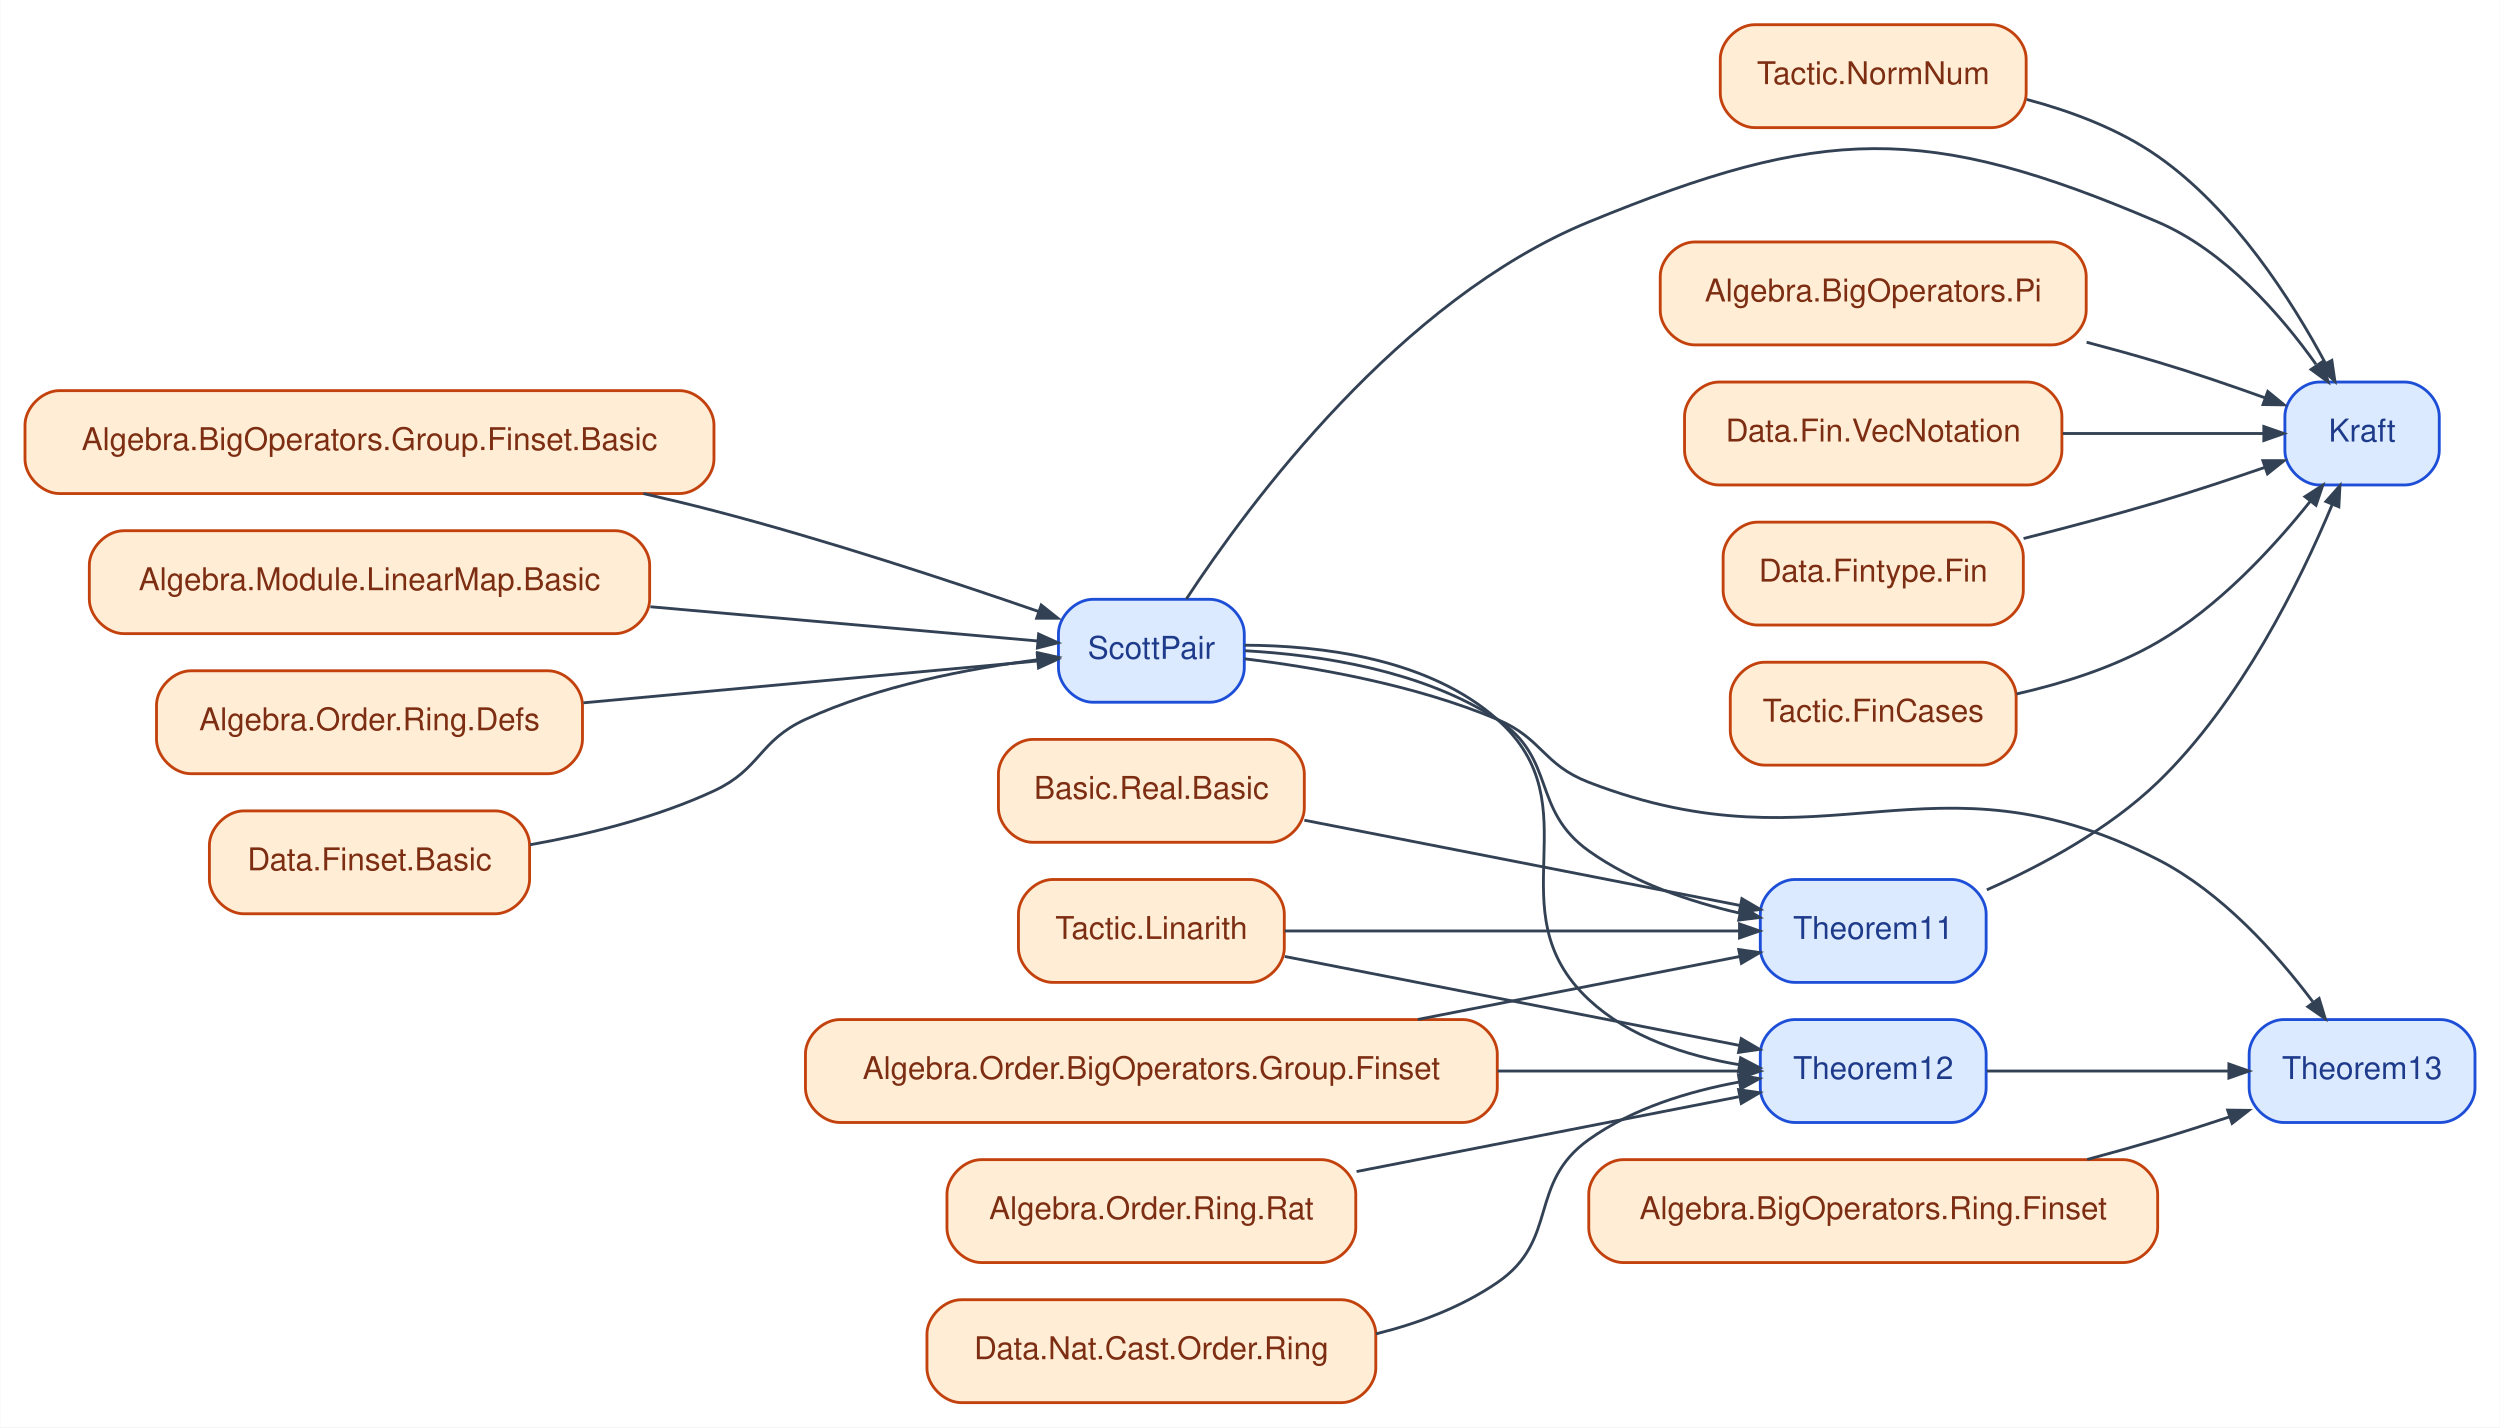
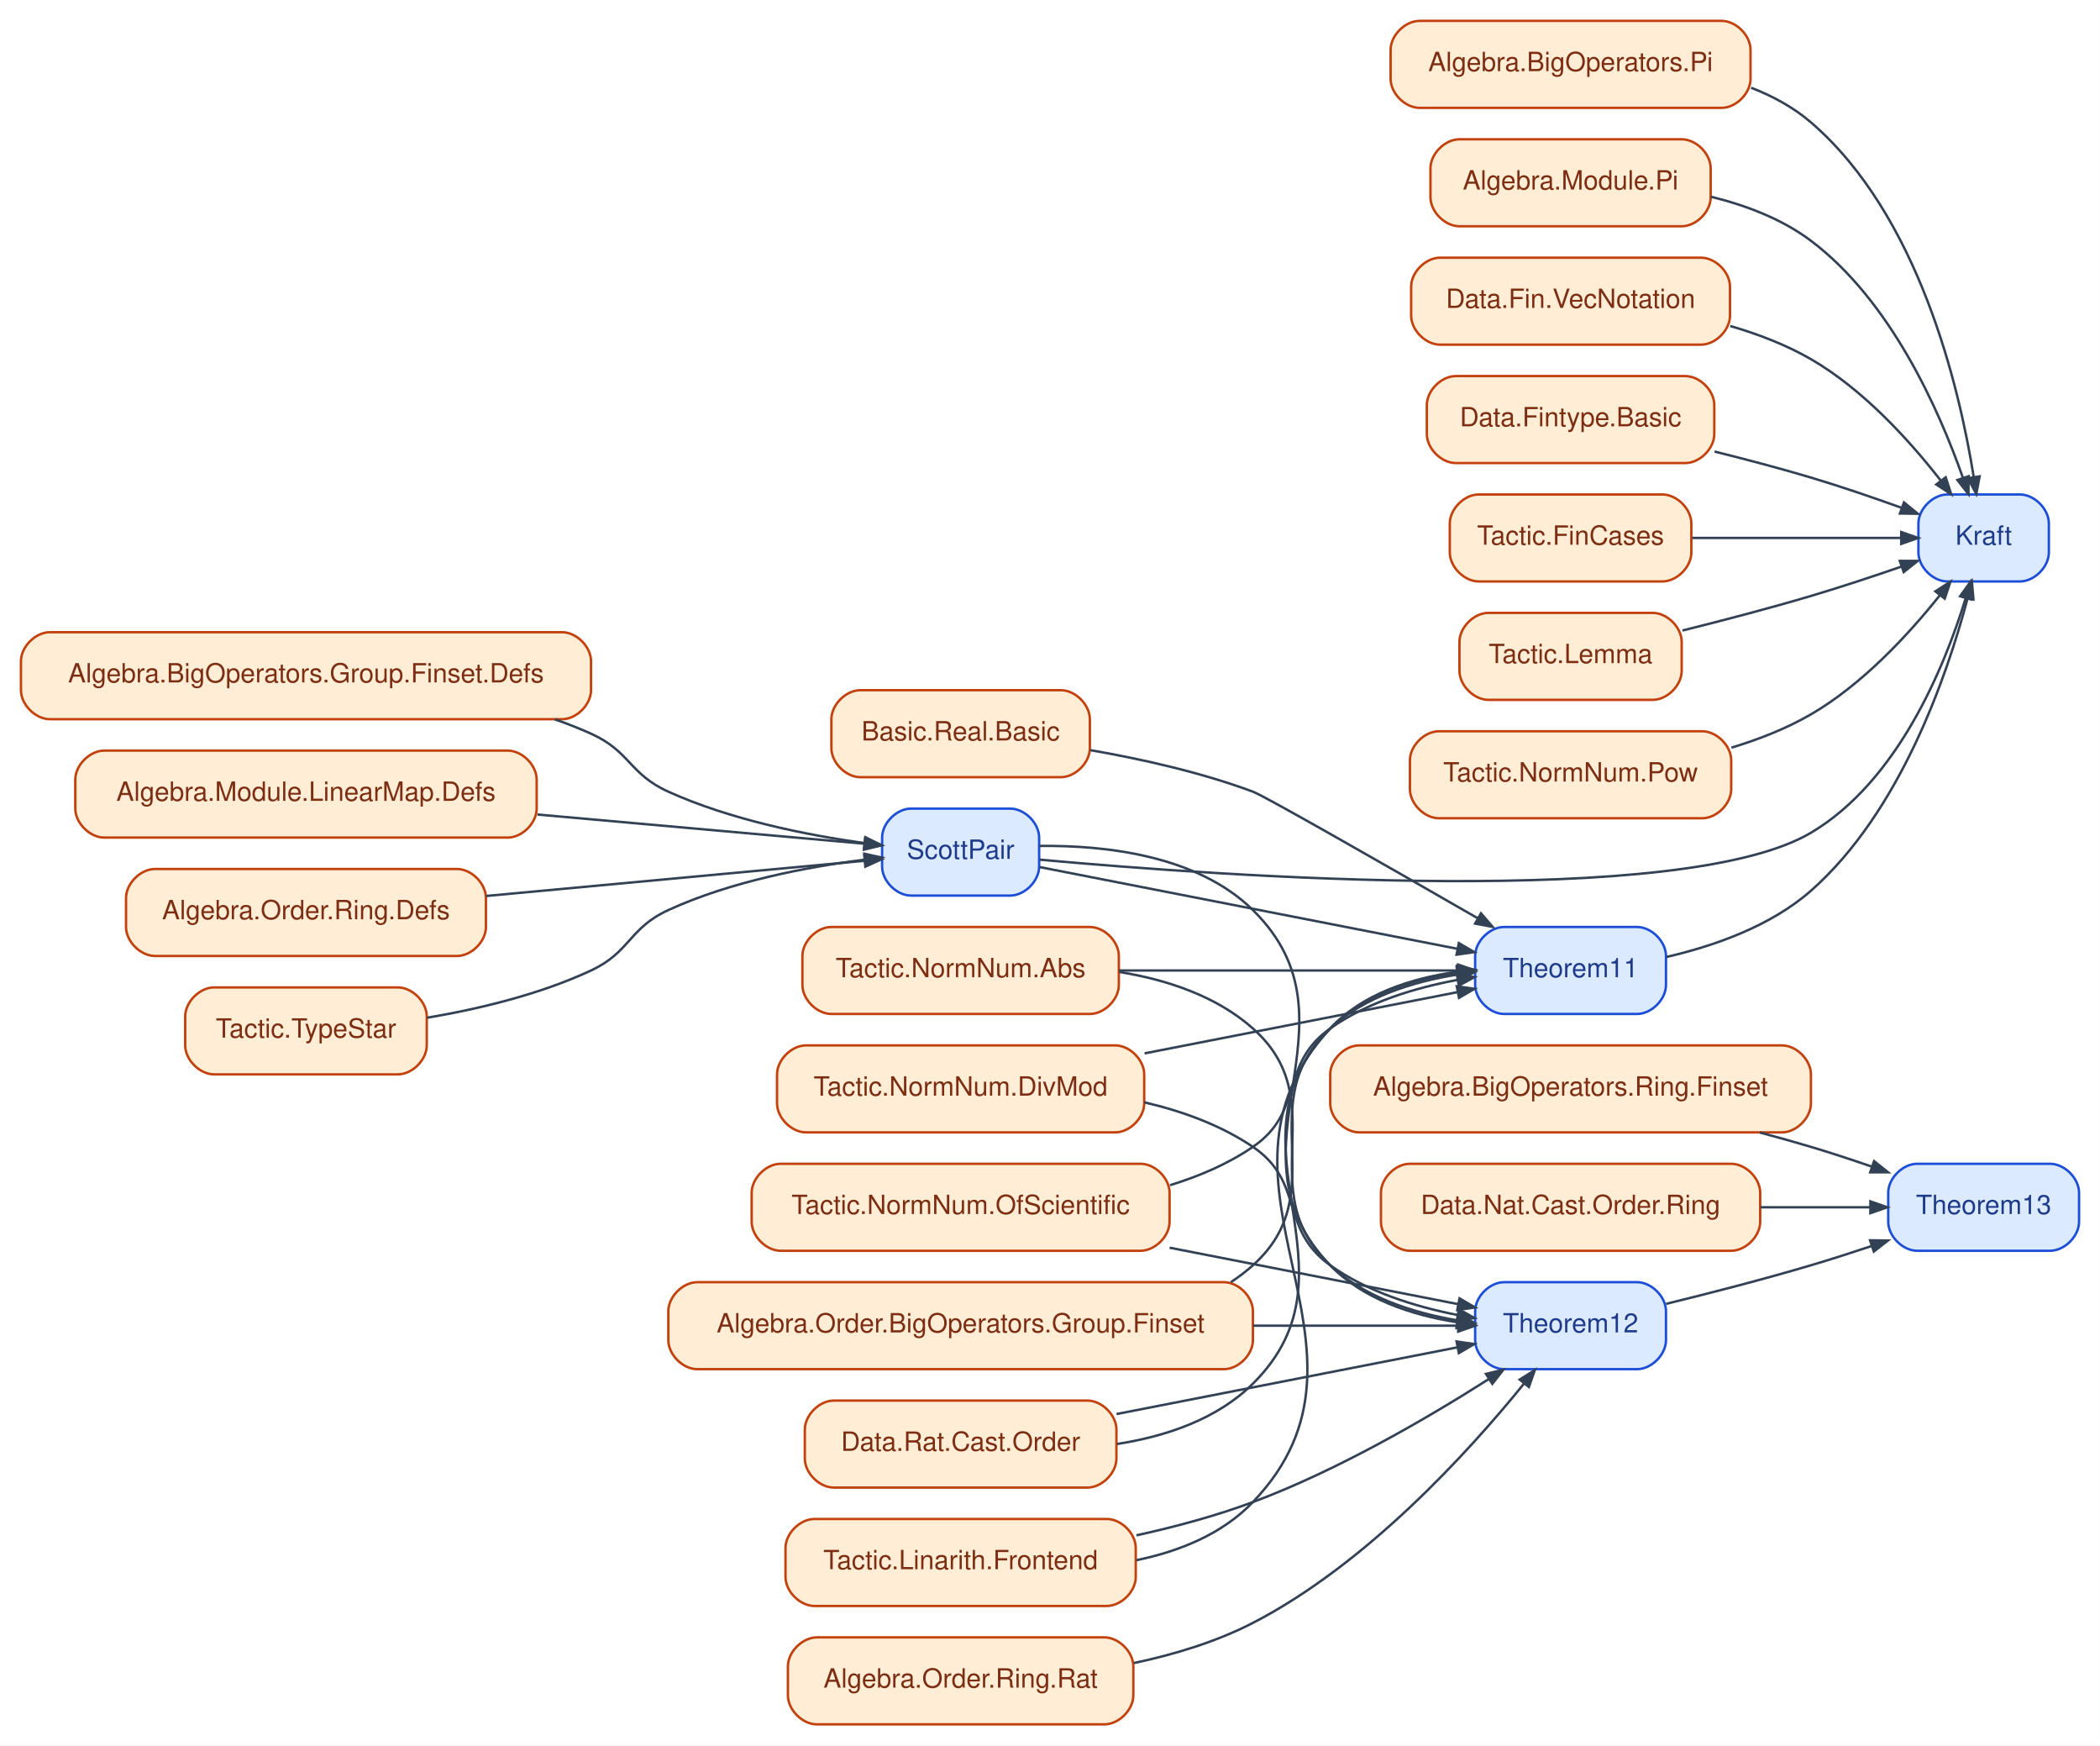
- <svg xmlns="http://www.w3.org/2000/svg" width="874pt" height="499pt" viewBox="0.00 0.00 874.28 499.28">
-   <g id="graph0" class="graph" transform="scale(1 1) rotate(0) translate(8.64 490.64)">
-     <polygon fill="white" stroke="transparent" points="-8.64,8.64 -8.64,-490.64 865.64,-490.64 865.64,8.64 -8.64,8.64" />
+ <svg xmlns="http://www.w3.org/2000/svg" width="869pt" height="722pt" viewBox="0.00 0.00 869.28 722.28">
+   <g id="graph0" class="graph" transform="scale(1 1) rotate(0) translate(8.64 713.64)">
+     <polygon fill="white" stroke="transparent" points="-8.64,8.64 -8.64,-713.64 860.64,-713.64 860.64,8.64 -8.64,8.64" />
    <g id="node1" class="node">
-       <path fill="#ffedd5" stroke="#c2410c" d="M229,-354C229,-354 12,-354 12,-354 6,-354 0,-348 0,-342 0,-342 0,-330 0,-330 0,-324 6,-318 12,-318 12,-318 229,-318 229,-318 235,-318 241,-324 241,-330 241,-330 241,-342 241,-342 241,-348 235,-354 229,-354" />
-       <text text-anchor="middle" x="120.5" y="-333.2" font-family="Helvetica,sans-Serif" font-size="11.00" fill="#7c2d12">Algebra.BigOperators.Group.Finset.Basic</text>
+       <path fill="#ffedd5" stroke="#c2410c" d="M224,-452C224,-452 12,-452 12,-452 6,-452 0,-446 0,-440 0,-440 0,-428 0,-428 0,-422 6,-416 12,-416 12,-416 224,-416 224,-416 230,-416 236,-422 236,-428 236,-428 236,-440 236,-440 236,-446 230,-452 224,-452" />
+       <text text-anchor="middle" x="118" y="-431.2" font-family="Helvetica,sans-Serif" font-size="11.00" fill="#7c2d12">Algebra.BigOperators.Group.Finset.Defs</text>
+     </g>
+     <g id="node23" class="node">
+       <path fill="#dbeafe" stroke="#1d4ed8" d="M409.5,-379C409.5,-379 368.5,-379 368.5,-379 362.5,-379 356.5,-373 356.5,-367 356.5,-367 356.5,-355 356.5,-355 356.5,-349 362.5,-343 368.5,-343 368.5,-343 409.5,-343 409.5,-343 415.5,-343 421.5,-349 421.5,-355 421.5,-355 421.5,-367 421.5,-367 421.5,-373 415.5,-379 409.5,-379" />
+       <text text-anchor="middle" x="389" y="-358.2" font-family="Helvetica,sans-Serif" font-size="11.00" fill="#1e3a8a">ScottPair</text>
+     </g>
+     <g id="edge10" class="edge">
+       <path fill="none" stroke="#334155" d="M221.02,-415.94C226.16,-414.15 231.18,-412.17 236,-410 252.21,-402.7 251.8,-393.32 268,-386 293.77,-374.35 325.12,-368.06 349.31,-364.7" />
+       <polygon fill="#334155" stroke="#334155" points="349.63,-367.13 356.26,-363.79 349,-362.28 349.63,-367.13" />
+     </g>
+     <g id="node2" class="node">
+       <path fill="#ffedd5" stroke="#c2410c" d="M704,-705C704,-705 579,-705 579,-705 573,-705 567,-699 567,-693 567,-693 567,-681 567,-681 567,-675 573,-669 579,-669 579,-669 704,-669 704,-669 710,-669 716,-675 716,-681 716,-681 716,-693 716,-693 716,-699 710,-705 704,-705" />
+       <text text-anchor="middle" x="641.5" y="-684.2" font-family="Helvetica,sans-Serif" font-size="11.00" fill="#7c2d12">Algebra.BigOperators.Pi</text>
+     </g>
+     <g id="node22" class="node">
+       <path fill="#dbeafe" stroke="#1d4ed8" d="M827.5,-509C827.5,-509 797.5,-509 797.5,-509 791.5,-509 785.5,-503 785.5,-497 785.5,-497 785.5,-485 785.5,-485 785.5,-479 791.5,-473 797.5,-473 797.5,-473 827.5,-473 827.5,-473 833.5,-473 839.5,-479 839.5,-485 839.5,-485 839.5,-497 839.5,-497 839.5,-503 833.5,-509 827.5,-509" />
+       <text text-anchor="middle" x="812.5" y="-488.2" font-family="Helvetica,sans-Serif" font-size="11.00" fill="#1e3a8a">Kraft</text>
+     </g>
+     <g id="edge2" class="edge">
+       <path fill="none" stroke="#334155" d="M716.24,-677.33C725.25,-673.85 733.79,-669.2 741,-663 785.5,-624.72 802.35,-554.02 808.38,-516.28" />
+       <polygon fill="#334155" stroke="#334155" points="810.83,-516.48 809.45,-509.19 805.98,-515.75 810.83,-516.48" />
+     </g>
+     <g id="node3" class="node">
+       <path fill="#ffedd5" stroke="#c2410c" d="M729,-281C729,-281 554,-281 554,-281 548,-281 542,-275 542,-269 542,-269 542,-257 542,-257 542,-251 548,-245 554,-245 554,-245 729,-245 729,-245 735,-245 741,-251 741,-257 741,-257 741,-269 741,-269 741,-275 735,-281 729,-281" />
+       <text text-anchor="middle" x="641.5" y="-260.2" font-family="Helvetica,sans-Serif" font-size="11.00" fill="#7c2d12">Algebra.BigOperators.Ring.Finset</text>
+     </g>
+     <g id="node26" class="node">
+       <path fill="#dbeafe" stroke="#1d4ed8" d="M840,-232C840,-232 785,-232 785,-232 779,-232 773,-226 773,-220 773,-220 773,-208 773,-208 773,-202 779,-196 785,-196 785,-196 840,-196 840,-196 846,-196 852,-202 852,-208 852,-208 852,-220 852,-220 852,-226 846,-232 840,-232" />
+       <text text-anchor="middle" x="812.5" y="-211.2" font-family="Helvetica,sans-Serif" font-size="11.00" fill="#1e3a8a">Theorem13</text>
+     </g>
+     <g id="edge31" class="edge">
+       <path fill="none" stroke="#334155" d="M719.86,-244.94C727.03,-243.03 734.17,-241.04 741,-239 749.17,-236.56 757.78,-233.73 766.07,-230.87" />
+       <polygon fill="#334155" stroke="#334155" points="767.15,-233.09 772.95,-228.47 765.53,-228.47 767.15,-233.09" />
+     </g>
+     <g id="node4" class="node">
+       <path fill="#ffedd5" stroke="#c2410c" d="M201.5,-403C201.5,-403 34.5,-403 34.5,-403 28.5,-403 22.5,-397 22.5,-391 22.5,-391 22.5,-379 22.5,-379 22.5,-373 28.5,-367 34.5,-367 34.5,-367 201.5,-367 201.5,-367 207.5,-367 213.5,-373 213.5,-379 213.5,-379 213.5,-391 213.5,-391 213.5,-397 207.5,-403 201.5,-403" />
+       <text text-anchor="middle" x="118" y="-382.2" font-family="Helvetica,sans-Serif" font-size="11.00" fill="#7c2d12">Algebra.Module.LinearMap.Defs</text>
+     </g>
+     <g id="edge11" class="edge">
+       <path fill="none" stroke="#334155" d="M213.84,-376.54C260.3,-372.39 313.7,-367.63 348.98,-364.48" />
+       <polygon fill="#334155" stroke="#334155" points="349.48,-366.9 356.23,-363.83 349.04,-362.02 349.48,-366.9" />
+     </g>
+     <g id="node5" class="node">
+       <path fill="#ffedd5" stroke="#c2410c" d="M687.5,-656C687.5,-656 595.5,-656 595.5,-656 589.5,-656 583.5,-650 583.5,-644 583.5,-644 583.5,-632 583.5,-632 583.5,-626 589.5,-620 595.5,-620 595.5,-620 687.5,-620 687.5,-620 693.5,-620 699.5,-626 699.5,-632 699.5,-632 699.5,-644 699.5,-644 699.5,-650 693.5,-656 687.5,-656" />
+       <text text-anchor="middle" x="641.5" y="-635.2" font-family="Helvetica,sans-Serif" font-size="11.00" fill="#7c2d12">Algebra.Module.Pi</text>
+     </g>
+     <g id="edge6" class="edge">
+       <path fill="none" stroke="#334155" d="M699.63,-632.21C714.17,-628.66 729.04,-622.99 741,-614 774.01,-589.18 794.03,-544.06 803.91,-515.91" />
+       <polygon fill="#334155" stroke="#334155" points="806.28,-516.56 806.21,-509.14 801.64,-514.99 806.28,-516.56" />
+     </g>
+     <g id="node6" class="node">
+       <path fill="#ffedd5" stroke="#c2410c" d="M498,-183C498,-183 280,-183 280,-183 274,-183 268,-177 268,-171 268,-171 268,-159 268,-159 268,-153 274,-147 280,-147 280,-147 498,-147 498,-147 504,-147 510,-153 510,-159 510,-159 510,-171 510,-171 510,-177 504,-183 498,-183" />
+       <text text-anchor="middle" x="389" y="-162.2" font-family="Helvetica,sans-Serif" font-size="11.00" fill="#7c2d12">Algebra.Order.BigOperators.Group.Finset</text>
+     </g>
+     <g id="node24" class="node">
+       <path fill="#dbeafe" stroke="#1d4ed8" d="M669,-330C669,-330 614,-330 614,-330 608,-330 602,-324 602,-318 602,-318 602,-306 602,-306 602,-300 608,-294 614,-294 614,-294 669,-294 669,-294 675,-294 681,-300 681,-306 681,-306 681,-318 681,-318 681,-324 675,-330 669,-330" />
+       <text text-anchor="middle" x="641.5" y="-309.2" font-family="Helvetica,sans-Serif" font-size="11.00" fill="#1e3a8a">Theorem11</text>
+     </g>
+     <g id="edge14" class="edge">
+       <path fill="none" stroke="#334155" d="M500.9,-183.02C504.1,-185.13 507.15,-187.44 510,-190 544.13,-220.56 508.38,-256.87 542,-288 556.14,-301.09 576.19,-307.38 594.52,-310.28" />
+       <polygon fill="#334155" stroke="#334155" points="594.45,-312.74 601.71,-311.27 595.11,-307.89 594.45,-312.74" />
+     </g>
+     <g id="node25" class="node">
+       <path fill="#dbeafe" stroke="#1d4ed8" d="M669,-183C669,-183 614,-183 614,-183 608,-183 602,-177 602,-171 602,-171 602,-159 602,-159 602,-153 608,-147 614,-147 614,-147 669,-147 669,-147 675,-147 681,-153 681,-159 681,-159 681,-171 681,-171 681,-177 675,-183 669,-183" />
+       <text text-anchor="middle" x="641.5" y="-162.2" font-family="Helvetica,sans-Serif" font-size="11.00" fill="#1e3a8a">Theorem12</text>
+     </g>
+     <g id="edge22" class="edge">
+       <path fill="none" stroke="#334155" d="M510.11,-165C540.27,-165 570.82,-165 594.77,-165" />
+       <polygon fill="#334155" stroke="#334155" points="594.98,-167.45 601.98,-165 594.98,-162.55 594.98,-167.45" />
+     </g>
+     <g id="node7" class="node">
+       <path fill="#ffedd5" stroke="#c2410c" d="M180.5,-354C180.5,-354 55.5,-354 55.5,-354 49.5,-354 43.5,-348 43.5,-342 43.5,-342 43.5,-330 43.5,-330 43.5,-324 49.5,-318 55.5,-318 55.5,-318 180.5,-318 180.5,-318 186.5,-318 192.5,-324 192.5,-330 192.5,-330 192.5,-342 192.5,-342 192.5,-348 186.5,-354 180.5,-354" />
+       <text text-anchor="middle" x="118" y="-333.2" font-family="Helvetica,sans-Serif" font-size="11.00" fill="#7c2d12">Algebra.Order.Ring.Defs</text>
+     </g>
+     <g id="edge13" class="edge">
+       <path fill="none" stroke="#334155" d="M192.51,-342.83C243.13,-347.54 308.39,-353.6 349.22,-357.4" />
+       <polygon fill="#334155" stroke="#334155" points="349.1,-359.85 356.3,-358.05 349.56,-354.97 349.1,-359.85" />
+     </g>
+     <g id="node8" class="node">
+       <path fill="#ffedd5" stroke="#c2410c" d="M448.5,-36C448.5,-36 329.5,-36 329.5,-36 323.5,-36 317.5,-30 317.5,-24 317.5,-24 317.5,-12 317.5,-12 317.5,-6 323.5,0 329.5,0 329.5,0 448.5,0 448.5,0 454.5,0 460.5,-6 460.5,-12 460.5,-12 460.5,-24 460.5,-24 460.5,-30 454.5,-36 448.5,-36" />
+       <text text-anchor="middle" x="389" y="-15.2" font-family="Helvetica,sans-Serif" font-size="11.00" fill="#7c2d12">Algebra.Order.Ring.Rat</text>
+     </g>
+     <g id="edge24" class="edge">
+       <path fill="none" stroke="#334155" d="M460.75,-25.38C477.52,-28.93 494.9,-34.2 510,-42 557.01,-66.27 599.1,-112.51 622.1,-140.86" />
+       <polygon fill="#334155" stroke="#334155" points="620.43,-142.69 626.71,-146.63 624.25,-139.63 620.43,-142.69" />
+     </g>
+     <g id="node9" class="node">
+       <path fill="#ffedd5" stroke="#c2410c" d="M430.5,-428C430.5,-428 347.5,-428 347.5,-428 341.5,-428 335.5,-422 335.5,-416 335.5,-416 335.5,-404 335.5,-404 335.5,-398 341.5,-392 347.5,-392 347.5,-392 430.5,-392 430.5,-392 436.5,-392 442.5,-398 442.5,-404 442.5,-404 442.5,-416 442.5,-416 442.5,-422 436.5,-428 430.5,-428" />
+       <text text-anchor="middle" x="389" y="-407.2" font-family="Helvetica,sans-Serif" font-size="11.00" fill="#7c2d12">Basic.Real.Basic</text>
+     </g>
+     <g id="edge18" class="edge">
+       <path fill="none" stroke="#334155" d="M442.69,-403.19C464.01,-399.48 488.6,-393.97 510,-386 514.96,-384.15 566.26,-354.8 603.04,-333.63" />
+       <polygon fill="#334155" stroke="#334155" points="604.42,-335.66 609.26,-330.04 601.98,-331.41 604.42,-335.66" />
+     </g>
+     <g id="node10" class="node">
+       <path fill="#ffedd5" stroke="#c2410c" d="M695.5,-607C695.5,-607 587.5,-607 587.5,-607 581.5,-607 575.5,-601 575.5,-595 575.5,-595 575.5,-583 575.5,-583 575.5,-577 581.5,-571 587.5,-571 587.5,-571 695.5,-571 695.5,-571 701.5,-571 707.5,-577 707.5,-583 707.5,-583 707.5,-595 707.5,-595 707.5,-601 701.5,-607 695.5,-607" />
+       <text text-anchor="middle" x="641.5" y="-586.2" font-family="Helvetica,sans-Serif" font-size="11.00" fill="#7c2d12">Data.Fin.VecNotation</text>
+     </g>
+     <g id="edge3" class="edge">
+       <path fill="none" stroke="#334155" d="M707.6,-578.72C719.18,-575.36 730.79,-570.9 741,-565 762.62,-552.5 781.77,-531.38 794.64,-514.9" />
+       <polygon fill="#334155" stroke="#334155" points="796.79,-516.11 799.09,-509.06 792.89,-513.14 796.79,-516.11" />
+     </g>
+     <g id="node11" class="node">
+       <path fill="#ffedd5" stroke="#c2410c" d="M689,-558C689,-558 594,-558 594,-558 588,-558 582,-552 582,-546 582,-546 582,-534 582,-534 582,-528 588,-522 594,-522 594,-522 689,-522 689,-522 695,-522 701,-528 701,-534 701,-534 701,-546 701,-546 701,-552 695,-558 689,-558" />
+       <text text-anchor="middle" x="641.5" y="-537.2" font-family="Helvetica,sans-Serif" font-size="11.00" fill="#7c2d12">Data.Fintype.Basic</text>
+     </g>
+     <g id="edge1" class="edge">
+       <path fill="none" stroke="#334155" d="M701.1,-526.76C714.29,-523.49 728.18,-519.82 741,-516 753.38,-512.31 766.78,-507.71 778.55,-503.47" />
+       <polygon fill="#334155" stroke="#334155" points="779.52,-505.72 785.26,-501.02 777.85,-501.12 779.52,-505.72" />
+     </g>
+     <g id="node12" class="node">
+       <path fill="#ffedd5" stroke="#c2410c" d="M708,-232C708,-232 575,-232 575,-232 569,-232 563,-226 563,-220 563,-220 563,-208 563,-208 563,-202 569,-196 575,-196 575,-196 708,-196 708,-196 714,-196 720,-202 720,-208 720,-208 720,-220 720,-220 720,-226 714,-232 708,-232" />
+       <text text-anchor="middle" x="641.5" y="-211.2" font-family="Helvetica,sans-Serif" font-size="11.00" fill="#7c2d12">Data.Nat.Cast.Order.Ring</text>
+     </g>
+     <g id="edge30" class="edge">
+       <path fill="none" stroke="#334155" d="M720.08,-214C735.59,-214 751.42,-214 765.46,-214" />
+       <polygon fill="#334155" stroke="#334155" points="765.62,-216.45 772.62,-214 765.62,-211.55 765.62,-216.45" />
+     </g>
+     <g id="node13" class="node">
+       <path fill="#ffedd5" stroke="#c2410c" d="M441.5,-134C441.5,-134 336.5,-134 336.5,-134 330.5,-134 324.5,-128 324.5,-122 324.5,-122 324.5,-110 324.5,-110 324.5,-104 330.5,-98 336.5,-98 336.5,-98 441.5,-98 441.5,-98 447.5,-98 453.5,-104 453.5,-110 453.5,-110 453.5,-122 453.5,-122 453.5,-128 447.5,-134 441.5,-134" />
+       <text text-anchor="middle" x="389" y="-113.2" font-family="Helvetica,sans-Serif" font-size="11.00" fill="#7c2d12">Data.Rat.Cast.Order</text>
+     </g>
+     <g id="edge20" class="edge">
+       <path fill="none" stroke="#334155" d="M453.78,-116.04C474.13,-119.21 495.19,-126.32 510,-141 557.49,-188.07 495.31,-240.14 542,-288 555.56,-301.9 575.74,-308.28 594.3,-311.03" />
+       <polygon fill="#334155" stroke="#334155" points="594.34,-313.51 601.59,-311.95 594.95,-308.65 594.34,-313.51" />
+     </g>
+     <g id="edge28" class="edge">
+       <path fill="none" stroke="#334155" d="M453.54,-128.43C497.47,-137.02 554.92,-148.26 594.48,-156" />
+       <polygon fill="#334155" stroke="#334155" points="594.31,-158.46 601.65,-157.4 595.25,-153.65 594.31,-158.46" />
+     </g>
+     <g id="node14" class="node">
+       <path fill="#ffedd5" stroke="#c2410c" d="M679.5,-509C679.5,-509 603.5,-509 603.5,-509 597.5,-509 591.5,-503 591.5,-497 591.5,-497 591.5,-485 591.5,-485 591.5,-479 597.5,-473 603.5,-473 603.5,-473 679.5,-473 679.5,-473 685.5,-473 691.5,-479 691.5,-485 691.5,-485 691.5,-497 691.5,-497 691.5,-503 685.5,-509 679.5,-509" />
+       <text text-anchor="middle" x="641.5" y="-488.2" font-family="Helvetica,sans-Serif" font-size="11.00" fill="#7c2d12">Tactic.FinCases</text>
+     </g>
+     <g id="edge4" class="edge">
+       <path fill="none" stroke="#334155" d="M691.84,-491C719.68,-491 753.72,-491 778.37,-491" />
+       <polygon fill="#334155" stroke="#334155" points="778.38,-493.45 785.38,-491 778.38,-488.55 778.38,-493.45" />
+     </g>
+     <g id="node15" class="node">
+       <path fill="#ffedd5" stroke="#c2410c" d="M675.5,-460C675.5,-460 607.5,-460 607.5,-460 601.5,-460 595.5,-454 595.5,-448 595.5,-448 595.5,-436 595.5,-436 595.5,-430 601.5,-424 607.5,-424 607.5,-424 675.5,-424 675.5,-424 681.5,-424 687.5,-430 687.5,-436 687.5,-436 687.5,-448 687.5,-448 687.5,-454 681.5,-460 675.5,-460" />
+       <text text-anchor="middle" x="641.5" y="-439.2" font-family="Helvetica,sans-Serif" font-size="11.00" fill="#7c2d12">Tactic.Lemma</text>
+     </g>
+     <g id="edge5" class="edge">
+       <path fill="none" stroke="#334155" d="M687.82,-452.7C704.61,-456.87 723.75,-461.88 741,-467 753.33,-470.66 766.72,-475.1 778.49,-479.16" />
+       <polygon fill="#334155" stroke="#334155" points="777.8,-481.51 785.21,-481.5 779.41,-476.88 777.8,-481.51" />
+     </g>
+     <g id="node16" class="node">
+       <path fill="#ffedd5" stroke="#c2410c" d="M449.5,-85C449.5,-85 328.5,-85 328.5,-85 322.5,-85 316.5,-79 316.5,-73 316.5,-73 316.5,-61 316.5,-61 316.5,-55 322.5,-49 328.5,-49 328.5,-49 449.5,-49 449.5,-49 455.5,-49 461.5,-55 461.5,-61 461.5,-61 461.5,-73 461.5,-73 461.5,-79 455.5,-85 449.5,-85" />
+       <text text-anchor="middle" x="389" y="-64.2" font-family="Helvetica,sans-Serif" font-size="11.00" fill="#7c2d12">Tactic.Linarith.Frontend</text>
+     </g>
+     <g id="edge16" class="edge">
+       <path fill="none" stroke="#334155" d="M461.73,-67.94C479.65,-71.62 497.34,-78.78 510,-92 571.04,-155.76 482.04,-223.23 542,-288 555.3,-302.37 575.64,-308.78 594.39,-311.44" />
+       <polygon fill="#334155" stroke="#334155" points="594.51,-313.92 601.75,-312.31 595.09,-309.05 594.51,-313.92" />
+     </g>
+     <g id="edge25" class="edge">
+       <path fill="none" stroke="#334155" d="M461.77,-78.23C477.9,-81.77 494.75,-86.3 510,-92 545.12,-105.13 582.15,-126.68 607.75,-142.97" />
+       <polygon fill="#334155" stroke="#334155" points="606.47,-145.05 613.68,-146.78 609.12,-140.93 606.47,-145.05" />
    </g>
    <g id="node17" class="node">
-       <path fill="#dbeafe" stroke="#1d4ed8" d="M414.5,-281C414.5,-281 373.5,-281 373.5,-281 367.5,-281 361.5,-275 361.5,-269 361.5,-269 361.5,-257 361.5,-257 361.5,-251 367.5,-245 373.5,-245 373.5,-245 414.5,-245 414.5,-245 420.5,-245 426.5,-251 426.5,-257 426.5,-257 426.5,-269 426.5,-269 426.5,-275 420.5,-281 414.5,-281" />
-       <text text-anchor="middle" x="394" y="-260.2" font-family="Helvetica,sans-Serif" font-size="11.00" fill="#1e3a8a">ScottPair</text>
+       <path fill="#ffedd5" stroke="#c2410c" d="M442.5,-330C442.5,-330 335.5,-330 335.5,-330 329.5,-330 323.5,-324 323.5,-318 323.5,-318 323.5,-306 323.5,-306 323.5,-300 329.5,-294 335.5,-294 335.5,-294 442.5,-294 442.5,-294 448.5,-294 454.5,-300 454.5,-306 454.5,-306 454.5,-318 454.5,-318 454.5,-324 448.5,-330 442.5,-330" />
+       <text text-anchor="middle" x="389" y="-309.2" font-family="Helvetica,sans-Serif" font-size="11.00" fill="#7c2d12">Tactic.NormNum.Abs</text>
+     </g>
+     <g id="edge15" class="edge">
+       <path fill="none" stroke="#334155" d="M454.51,-312C498.45,-312 555.56,-312 594.84,-312" />
+       <polygon fill="#334155" stroke="#334155" points="594.96,-314.45 601.96,-312 594.96,-309.55 594.96,-314.45" />
+     </g>
+     <g id="edge23" class="edge">
+       <path fill="none" stroke="#334155" d="M454.78,-311.37C474.49,-308.16 494.91,-301.4 510,-288 544.26,-257.57 508.53,-221.29 542,-190 556.11,-176.81 576.16,-170.33 594.49,-167.23" />
+       <polygon fill="#334155" stroke="#334155" points="595.12,-169.61 601.69,-166.17 594.4,-164.77 595.12,-169.61" />
+     </g>
+     <g id="node18" class="node">
+       <path fill="#ffedd5" stroke="#c2410c" d="M453,-281C453,-281 325,-281 325,-281 319,-281 313,-275 313,-269 313,-269 313,-257 313,-257 313,-251 319,-245 325,-245 325,-245 453,-245 453,-245 459,-245 465,-251 465,-257 465,-257 465,-269 465,-269 465,-275 459,-281 453,-281" />
+       <text text-anchor="middle" x="389" y="-260.2" font-family="Helvetica,sans-Serif" font-size="11.00" fill="#7c2d12">Tactic.NormNum.DivMod</text>
+     </g>
+     <g id="edge19" class="edge">
+       <path fill="none" stroke="#334155" d="M465.16,-277.7C507.31,-285.95 558.53,-295.97 594.69,-303.04" />
+       <polygon fill="#334155" stroke="#334155" points="594.38,-305.47 601.72,-304.41 595.32,-300.67 594.38,-305.47" />
+     </g>
+     <g id="edge27" class="edge">
+       <path fill="none" stroke="#334155" d="M465.03,-257.44C480.83,-253.76 496.71,-247.99 510,-239 531.54,-224.42 520.84,-205.12 542,-190 557.33,-179.04 577.02,-172.88 594.76,-169.41" />
+       <polygon fill="#334155" stroke="#334155" points="595.25,-171.81 601.7,-168.17 594.38,-166.99 595.25,-171.81" />
+     </g>
+     <g id="node19" class="node">
+       <path fill="#ffedd5" stroke="#c2410c" d="M463.5,-232C463.5,-232 314.5,-232 314.5,-232 308.5,-232 302.5,-226 302.5,-220 302.5,-220 302.5,-208 302.5,-208 302.5,-202 308.5,-196 314.5,-196 314.5,-196 463.5,-196 463.5,-196 469.5,-196 475.5,-202 475.5,-208 475.5,-208 475.5,-220 475.5,-220 475.5,-226 469.5,-232 463.5,-232" />
+       <text text-anchor="middle" x="389" y="-211.2" font-family="Helvetica,sans-Serif" font-size="11.00" fill="#7c2d12">Tactic.NormNum.OfScientific</text>
+     </g>
+     <g id="edge17" class="edge">
+       <path fill="none" stroke="#334155" d="M475.7,-223.15C487.87,-226.87 499.72,-231.98 510,-239 531.48,-253.66 520.76,-272.98 542,-288 557.35,-298.86 577.04,-304.83 594.77,-308.11" />
+       <polygon fill="#334155" stroke="#334155" points="594.41,-310.53 601.72,-309.28 595.22,-305.7 594.41,-310.53" />
+     </g>
+     <g id="edge26" class="edge">
+       <path fill="none" stroke="#334155" d="M475.51,-197.27C515.6,-189.43 561.76,-180.4 595.04,-173.89" />
+       <polygon fill="#334155" stroke="#334155" points="595.54,-176.29 601.94,-172.54 594.59,-171.48 595.54,-176.29" />
+     </g>
+     <g id="node20" class="node">
+       <path fill="#ffedd5" stroke="#c2410c" d="M696,-411C696,-411 587,-411 587,-411 581,-411 575,-405 575,-399 575,-399 575,-387 575,-387 575,-381 581,-375 587,-375 587,-375 696,-375 696,-375 702,-375 708,-381 708,-387 708,-387 708,-399 708,-399 708,-405 702,-411 696,-411" />
+       <text text-anchor="middle" x="641.5" y="-390.2" font-family="Helvetica,sans-Serif" font-size="11.00" fill="#7c2d12">Tactic.NormNum.Pow</text>
+     </g>
+     <g id="edge7" class="edge">
+       <path fill="none" stroke="#334155" d="M708.09,-404.22C719.5,-407.66 730.93,-412.16 741,-418 762.31,-430.36 781.37,-451 794.29,-467.18" />
+       <polygon fill="#334155" stroke="#334155" points="792.52,-468.91 798.76,-472.92 796.39,-465.89 792.52,-468.91" />
+     </g>
+     <g id="node21" class="node">
+       <path fill="#ffedd5" stroke="#c2410c" d="M156,-305C156,-305 80,-305 80,-305 74,-305 68,-299 68,-293 68,-293 68,-281 68,-281 68,-275 74,-269 80,-269 80,-269 156,-269 156,-269 162,-269 168,-275 168,-281 168,-281 168,-293 168,-293 168,-299 162,-305 156,-305" />
+       <text text-anchor="middle" x="118" y="-284.2" font-family="Helvetica,sans-Serif" font-size="11.00" fill="#7c2d12">Tactic.TypeStar</text>
+     </g>
+     <g id="edge12" class="edge">
+       <path fill="none" stroke="#334155" d="M168.12,-292.44C189.67,-296.09 214.83,-302.11 236,-312 252.35,-319.64 251.6,-329.47 268,-337 293.75,-348.82 325.23,-354.84 349.48,-357.89" />
+       <polygon fill="#334155" stroke="#334155" points="349.2,-360.32 356.44,-358.71 349.78,-355.46 349.2,-360.32" />
    </g>
    <g id="edge8" class="edge">
-       <path fill="none" stroke="#334155" d="M216.31,-317.99C224.69,-316.09 233.01,-314.08 241,-312 280.16,-301.79 324.08,-287.29 354.6,-276.72" />
-       <polygon fill="#334155" stroke="#334155" points="355.48,-279.01 361.28,-274.39 353.87,-274.38 355.48,-279.01" />
-     </g>
-     <g id="node2" class="node">
-       <path fill="#ffedd5" stroke="#c2410c" d="M709,-406C709,-406 584,-406 584,-406 578,-406 572,-400 572,-394 572,-394 572,-382 572,-382 572,-376 578,-370 584,-370 584,-370 709,-370 709,-370 715,-370 721,-376 721,-382 721,-382 721,-394 721,-394 721,-400 715,-406 709,-406" />
-       <text text-anchor="middle" x="646.5" y="-385.2" font-family="Helvetica,sans-Serif" font-size="11.00" fill="#7c2d12">Algebra.BigOperators.Pi</text>
-     </g>
-     <g id="node16" class="node">
-       <path fill="#dbeafe" stroke="#1d4ed8" d="M832.5,-357C832.5,-357 802.5,-357 802.5,-357 796.5,-357 790.5,-351 790.5,-345 790.5,-345 790.5,-333 790.5,-333 790.5,-327 796.5,-321 802.5,-321 802.5,-321 832.5,-321 832.5,-321 838.5,-321 844.5,-327 844.5,-333 844.5,-333 844.5,-345 844.5,-345 844.5,-351 838.5,-357 832.5,-357" />
-       <text text-anchor="middle" x="817.5" y="-336.2" font-family="Helvetica,sans-Serif" font-size="11.00" fill="#1e3a8a">Kraft</text>
-     </g>
-     <g id="edge5" class="edge">
-       <path fill="none" stroke="#334155" d="M721.14,-370.93C729.56,-368.72 737.99,-366.39 746,-364 758.38,-360.31 771.78,-355.71 783.55,-351.47" />
-       <polygon fill="#334155" stroke="#334155" points="784.52,-353.72 790.26,-349.02 782.85,-349.12 784.52,-353.72" />
-     </g>
-     <g id="node3" class="node">
-       <path fill="#ffedd5" stroke="#c2410c" d="M734,-85C734,-85 559,-85 559,-85 553,-85 547,-79 547,-73 547,-73 547,-61 547,-61 547,-55 553,-49 559,-49 559,-49 734,-49 734,-49 740,-49 746,-55 746,-61 746,-61 746,-73 746,-73 746,-79 740,-85 734,-85" />
-       <text text-anchor="middle" x="646.5" y="-64.2" font-family="Helvetica,sans-Serif" font-size="11.00" fill="#7c2d12">Algebra.BigOperators.Ring.Finset</text>
-     </g>
-     <g id="node20" class="node">
-       <path fill="#dbeafe" stroke="#1d4ed8" d="M845,-134C845,-134 790,-134 790,-134 784,-134 778,-128 778,-122 778,-122 778,-110 778,-110 778,-104 784,-98 790,-98 790,-98 845,-98 845,-98 851,-98 857,-104 857,-110 857,-110 857,-122 857,-122 857,-128 851,-134 845,-134" />
-       <text text-anchor="middle" x="817.5" y="-113.2" font-family="Helvetica,sans-Serif" font-size="11.00" fill="#1e3a8a">Theorem13</text>
+       <path fill="none" stroke="#334155" d="M421.78,-357.86C497.78,-350.95 687.71,-337.43 741,-369 776.7,-390.15 796.04,-436.83 805.03,-465.93" />
+       <polygon fill="#334155" stroke="#334155" points="802.76,-466.9 807.1,-472.92 807.46,-465.51 802.76,-466.9" />
    </g>
    <g id="edge21" class="edge">
-       <path fill="none" stroke="#334155" d="M721.36,-85.07C729.7,-87.31 738.05,-89.64 746,-92 754.13,-94.41 762.73,-97.17 771.02,-99.93" />
-       <polygon fill="#334155" stroke="#334155" points="770.48,-102.33 777.89,-102.24 772.04,-97.68 770.48,-102.33" />
-     </g>
-     <g id="node4" class="node">
-       <path fill="#ffedd5" stroke="#c2410c" d="M206.5,-305C206.5,-305 34.5,-305 34.5,-305 28.5,-305 22.5,-299 22.5,-293 22.5,-293 22.5,-281 22.5,-281 22.5,-275 28.5,-269 34.5,-269 34.5,-269 206.5,-269 206.5,-269 212.5,-269 218.5,-275 218.5,-281 218.5,-281 218.5,-293 218.5,-293 218.5,-299 212.5,-305 206.5,-305" />
-       <text text-anchor="middle" x="120.5" y="-284.2" font-family="Helvetica,sans-Serif" font-size="11.00" fill="#7c2d12">Algebra.Module.LinearMap.Basic</text>
-     </g>
-     <g id="edge11" class="edge">
-       <path fill="none" stroke="#334155" d="M218.75,-278.4C265.49,-274.27 318.86,-269.55 354.08,-266.44" />
-       <polygon fill="#334155" stroke="#334155" points="354.56,-268.86 361.32,-265.8 354.13,-263.98 354.56,-268.86" />
-     </g>
-     <g id="node5" class="node">
-       <path fill="#ffedd5" stroke="#c2410c" d="M503,-134C503,-134 285,-134 285,-134 279,-134 273,-128 273,-122 273,-122 273,-110 273,-110 273,-104 279,-98 285,-98 285,-98 503,-98 503,-98 509,-98 515,-104 515,-110 515,-110 515,-122 515,-122 515,-128 509,-134 503,-134" />
-       <text text-anchor="middle" x="394" y="-113.2" font-family="Helvetica,sans-Serif" font-size="11.00" fill="#7c2d12">Algebra.Order.BigOperators.Group.Finset</text>
-     </g>
-     <g id="node18" class="node">
-       <path fill="#dbeafe" stroke="#1d4ed8" d="M674,-183C674,-183 619,-183 619,-183 613,-183 607,-177 607,-171 607,-171 607,-159 607,-159 607,-153 613,-147 619,-147 619,-147 674,-147 674,-147 680,-147 686,-153 686,-159 686,-159 686,-171 686,-171 686,-177 680,-183 674,-183" />
-       <text text-anchor="middle" x="646.5" y="-162.2" font-family="Helvetica,sans-Serif" font-size="11.00" fill="#1e3a8a">Theorem11</text>
-     </g>
-     <g id="edge14" class="edge">
-       <path fill="none" stroke="#334155" d="M487.21,-134.04C525.6,-141.55 568.45,-149.93 599.87,-156.08" />
-       <polygon fill="#334155" stroke="#334155" points="599.46,-158.49 606.8,-157.43 600.4,-153.68 599.46,-158.49" />
-     </g>
-     <g id="node19" class="node">
-       <path fill="#dbeafe" stroke="#1d4ed8" d="M674,-134C674,-134 619,-134 619,-134 613,-134 607,-128 607,-122 607,-122 607,-110 607,-110 607,-104 613,-98 619,-98 619,-98 674,-98 674,-98 680,-98 686,-104 686,-110 686,-110 686,-122 686,-122 686,-128 680,-134 674,-134" />
-       <text text-anchor="middle" x="646.5" y="-113.2" font-family="Helvetica,sans-Serif" font-size="11.00" fill="#1e3a8a">Theorem12</text>
-     </g>
-     <g id="edge19" class="edge">
-       <path fill="none" stroke="#334155" d="M515.11,-116C545.27,-116 575.82,-116 599.77,-116" />
-       <polygon fill="#334155" stroke="#334155" points="599.98,-118.45 606.98,-116 599.98,-113.55 599.98,-118.45" />
-     </g>
-     <g id="node6" class="node">
-       <path fill="#ffedd5" stroke="#c2410c" d="M183,-256C183,-256 58,-256 58,-256 52,-256 46,-250 46,-244 46,-244 46,-232 46,-232 46,-226 52,-220 58,-220 58,-220 183,-220 183,-220 189,-220 195,-226 195,-232 195,-232 195,-244 195,-244 195,-250 189,-256 183,-256" />
-       <text text-anchor="middle" x="120.5" y="-235.2" font-family="Helvetica,sans-Serif" font-size="11.00" fill="#7c2d12">Algebra.Order.Ring.Defs</text>
-     </g>
-     <g id="edge10" class="edge">
-       <path fill="none" stroke="#334155" d="M195.33,-244.8C246.58,-249.52 312.82,-255.62 354.11,-259.42" />
-       <polygon fill="#334155" stroke="#334155" points="354.08,-261.88 361.27,-260.08 354.53,-257 354.08,-261.88" />
-     </g>
-     <g id="node7" class="node">
-       <path fill="#ffedd5" stroke="#c2410c" d="M453.5,-85C453.5,-85 334.5,-85 334.5,-85 328.5,-85 322.5,-79 322.5,-73 322.5,-73 322.5,-61 322.5,-61 322.5,-55 328.5,-49 334.5,-49 334.5,-49 453.5,-49 453.5,-49 459.5,-49 465.5,-55 465.5,-61 465.5,-61 465.5,-73 465.5,-73 465.5,-79 459.5,-85 453.5,-85" />
-       <text text-anchor="middle" x="394" y="-64.2" font-family="Helvetica,sans-Serif" font-size="11.00" fill="#7c2d12">Algebra.Order.Ring.Rat</text>
-     </g>
-     <g id="edge18" class="edge">
-       <path fill="none" stroke="#334155" d="M465.78,-80.84C508.64,-89.23 562.07,-99.68 599.49,-107" />
-       <polygon fill="#334155" stroke="#334155" points="599.41,-109.48 606.75,-108.42 600.35,-104.67 599.41,-109.48" />
-     </g>
-     <g id="node8" class="node">
-       <path fill="#ffedd5" stroke="#c2410c" d="M435.5,-232C435.5,-232 352.5,-232 352.5,-232 346.5,-232 340.5,-226 340.5,-220 340.5,-220 340.5,-208 340.5,-208 340.5,-202 346.5,-196 352.5,-196 352.5,-196 435.5,-196 435.5,-196 441.5,-196 447.5,-202 447.5,-208 447.5,-208 447.5,-220 447.5,-220 447.5,-226 441.5,-232 435.5,-232" />
-       <text text-anchor="middle" x="394" y="-211.2" font-family="Helvetica,sans-Serif" font-size="11.00" fill="#7c2d12">Basic.Real.Basic</text>
-     </g>
-     <g id="edge12" class="edge">
-       <path fill="none" stroke="#334155" d="M447.51,-203.73C492.63,-194.9 557.02,-182.31 599.99,-173.9" />
-       <polygon fill="#334155" stroke="#334155" points="600.56,-176.29 606.96,-172.54 599.62,-171.48 600.56,-176.29" />
-     </g>
-     <g id="node9" class="node">
-       <path fill="#ffedd5" stroke="#c2410c" d="M700.5,-357C700.5,-357 592.5,-357 592.5,-357 586.5,-357 580.5,-351 580.5,-345 580.5,-345 580.5,-333 580.5,-333 580.5,-327 586.5,-321 592.5,-321 592.5,-321 700.5,-321 700.5,-321 706.5,-321 712.5,-327 712.5,-333 712.5,-333 712.5,-345 712.5,-345 712.5,-351 706.5,-357 700.5,-357" />
-       <text text-anchor="middle" x="646.5" y="-336.2" font-family="Helvetica,sans-Serif" font-size="11.00" fill="#7c2d12">Data.Fin.VecNotation</text>
-     </g>
-     <g id="edge3" class="edge">
-       <path fill="none" stroke="#334155" d="M712.84,-339C736.83,-339 763,-339 783.04,-339" />
-       <polygon fill="#334155" stroke="#334155" points="783.13,-341.45 790.13,-339 783.13,-336.55 783.13,-341.45" />
-     </g>
-     <g id="node10" class="node">
-       <path fill="#ffedd5" stroke="#c2410c" d="M164.5,-207C164.5,-207 76.5,-207 76.5,-207 70.5,-207 64.5,-201 64.5,-195 64.5,-195 64.5,-183 64.5,-183 64.5,-177 70.5,-171 76.5,-171 76.5,-171 164.5,-171 164.5,-171 170.5,-171 176.5,-177 176.5,-183 176.5,-183 176.5,-195 176.5,-195 176.5,-201 170.5,-207 164.5,-207" />
-       <text text-anchor="middle" x="120.5" y="-186.2" font-family="Helvetica,sans-Serif" font-size="11.00" fill="#7c2d12">Data.Finset.Basic</text>
+       <path fill="none" stroke="#334155" d="M421.73,-354.79C465.48,-346.23 544.62,-330.75 594.77,-320.95" />
+       <polygon fill="#334155" stroke="#334155" points="595.24,-323.35 601.64,-319.6 594.3,-318.54 595.24,-323.35" />
+     </g>
+     <g id="edge29" class="edge">
+       <path fill="none" stroke="#334155" d="M421.65,-363.54C448.74,-363.88 486.9,-359.72 510,-337 557.68,-290.12 495.54,-238.08 542,-190 555.53,-176 575.7,-169.42 594.27,-166.47" />
+       <polygon fill="#334155" stroke="#334155" points="594.95,-168.85 601.56,-165.48 594.29,-164 594.95,-168.85" />
    </g>
    <g id="edge9" class="edge">
-       <path fill="none" stroke="#334155" d="M176.71,-195.16C197.54,-198.85 221.01,-204.72 241,-214 257.37,-221.6 256.6,-231.47 273,-239 298.75,-250.82 330.23,-256.84 354.48,-259.89" />
-       <polygon fill="#334155" stroke="#334155" points="354.2,-262.32 361.44,-260.71 354.78,-257.46 354.2,-262.32" />
-     </g>
-     <g id="node11" class="node">
-       <path fill="#ffedd5" stroke="#c2410c" d="M687,-308C687,-308 606,-308 606,-308 600,-308 594,-302 594,-296 594,-296 594,-284 594,-284 594,-278 600,-272 606,-272 606,-272 687,-272 687,-272 693,-272 699,-278 699,-284 699,-284 699,-296 699,-296 699,-302 693,-308 687,-308" />
-       <text text-anchor="middle" x="646.5" y="-287.2" font-family="Helvetica,sans-Serif" font-size="11.00" fill="#7c2d12">Data.Fintype.Fin</text>
-     </g>
-     <g id="edge4" class="edge">
-       <path fill="none" stroke="#334155" d="M699.09,-302.27C714.27,-306.1 730.86,-310.51 746,-315 758.33,-318.66 771.72,-323.1 783.49,-327.16" />
-       <polygon fill="#334155" stroke="#334155" points="782.8,-329.51 790.21,-329.5 784.41,-324.88 782.8,-329.51" />
-     </g>
-     <g id="node12" class="node">
-       <path fill="#ffedd5" stroke="#c2410c" d="M460.5,-36C460.5,-36 327.5,-36 327.5,-36 321.5,-36 315.5,-30 315.5,-24 315.5,-24 315.5,-12 315.5,-12 315.5,-6 321.5,0 327.5,0 327.5,0 460.5,0 460.5,0 466.5,0 472.5,-6 472.5,-12 472.5,-12 472.5,-24 472.5,-24 472.5,-30 466.5,-36 460.5,-36" />
-       <text text-anchor="middle" x="394" y="-15.2" font-family="Helvetica,sans-Serif" font-size="11.00" fill="#7c2d12">Data.Nat.Cast.Order.Ring</text>
-     </g>
-     <g id="edge16" class="edge">
-       <path fill="none" stroke="#334155" d="M472.6,-24.07C487.56,-27.77 502.46,-33.43 515,-42 536.78,-56.89 525.53,-76.66 547,-92 562.3,-102.93 581.98,-108.91 599.72,-112.18" />
-       <polygon fill="#334155" stroke="#334155" points="599.36,-114.61 606.67,-113.34 600.17,-109.77 599.36,-114.61" />
-     </g>
-     <g id="node13" class="node">
-       <path fill="#ffedd5" stroke="#c2410c" d="M684.5,-259C684.5,-259 608.5,-259 608.5,-259 602.5,-259 596.5,-253 596.5,-247 596.5,-247 596.5,-235 596.5,-235 596.5,-229 602.5,-223 608.5,-223 608.5,-223 684.5,-223 684.5,-223 690.5,-223 696.5,-229 696.5,-235 696.5,-235 696.5,-247 696.5,-247 696.5,-253 690.5,-259 684.5,-259" />
-       <text text-anchor="middle" x="646.5" y="-238.2" font-family="Helvetica,sans-Serif" font-size="11.00" fill="#7c2d12">Tactic.FinCases</text>
-     </g>
-     <g id="edge1" class="edge">
-       <path fill="none" stroke="#334155" d="M696.66,-247.9C713.1,-251.63 731.04,-257.32 746,-266 767.31,-278.36 786.37,-299 799.29,-315.18" />
-       <polygon fill="#334155" stroke="#334155" points="797.52,-316.91 803.76,-320.92 801.39,-313.89 797.52,-316.91" />
-     </g>
-     <g id="node14" class="node">
-       <path fill="#ffedd5" stroke="#c2410c" d="M428.5,-183C428.5,-183 359.5,-183 359.5,-183 353.5,-183 347.5,-177 347.5,-171 347.5,-171 347.5,-159 347.5,-159 347.5,-153 353.5,-147 359.5,-147 359.5,-147 428.5,-147 428.5,-147 434.5,-147 440.5,-153 440.5,-159 440.5,-159 440.5,-171 440.5,-171 440.5,-177 434.5,-183 428.5,-183" />
-       <text text-anchor="middle" x="394" y="-162.2" font-family="Helvetica,sans-Serif" font-size="11.00" fill="#7c2d12">Tactic.Linarith</text>
-     </g>
-     <g id="edge13" class="edge">
-       <path fill="none" stroke="#334155" d="M440.65,-165C485.8,-165 554.49,-165 599.69,-165" />
-       <polygon fill="#334155" stroke="#334155" points="599.73,-167.45 606.73,-165 599.73,-162.55 599.73,-167.45" />
-     </g>
-     <g id="edge17" class="edge">
-       <path fill="none" stroke="#334155" d="M440.65,-156.07C485.8,-147.24 554.49,-133.8 599.69,-124.96" />
-       <polygon fill="#334155" stroke="#334155" points="600.33,-127.33 606.73,-123.58 599.39,-122.52 600.33,-127.33" />
-     </g>
-     <g id="node15" class="node">
-       <path fill="#ffedd5" stroke="#c2410c" d="M688,-482C688,-482 605,-482 605,-482 599,-482 593,-476 593,-470 593,-470 593,-458 593,-458 593,-452 599,-446 605,-446 605,-446 688,-446 688,-446 694,-446 700,-452 700,-458 700,-458 700,-470 700,-470 700,-476 694,-482 688,-482" />
-       <text text-anchor="middle" x="646.5" y="-461.2" font-family="Helvetica,sans-Serif" font-size="11.00" fill="#7c2d12">Tactic.NormNum</text>
-     </g>
-     <g id="edge2" class="edge">
-       <path fill="none" stroke="#334155" d="M700.21,-455.85C715.92,-451.68 732.52,-445.42 746,-436 772.56,-417.45 792.89,-385.6 804.74,-363.48" />
-       <polygon fill="#334155" stroke="#334155" points="806.93,-364.58 808,-357.24 802.59,-362.31 806.93,-364.58" />
-     </g>
-     <g id="edge7" class="edge">
-       <path fill="none" stroke="#334155" d="M406.23,-281.11C428.3,-314.74 480.97,-385.91 547,-413 628.82,-446.58 664.7,-447.83 746,-413 769.53,-402.92 788.93,-380.69 801.38,-363.22" />
-       <polygon fill="#334155" stroke="#334155" points="803.7,-364.18 805.65,-357.03 799.66,-361.4 803.7,-364.18" />
-     </g>
-     <g id="edge15" class="edge">
-       <path fill="none" stroke="#334155" d="M426.75,-263.01C452.46,-261.6 488.61,-256.3 515,-239 535.83,-225.35 526.73,-207.47 547,-193 562.46,-181.97 582.16,-175.27 599.88,-171.2" />
-       <polygon fill="#334155" stroke="#334155" points="600.49,-173.58 606.82,-169.72 599.46,-168.79 600.49,-173.58" />
-     </g>
-     <g id="edge20" class="edge">
-       <path fill="none" stroke="#334155" d="M426.63,-264.95C453.33,-264.86 490.94,-260.38 515,-239 549.26,-208.57 513.53,-172.29 547,-141 561.11,-127.81 581.16,-121.33 599.49,-118.23" />
-       <polygon fill="#334155" stroke="#334155" points="600.12,-120.61 606.69,-117.17 599.4,-115.77 600.12,-120.61" />
-     </g>
-     <g id="edge22" class="edge">
-       <path fill="none" stroke="#334155" d="M426.6,-260.2C451.41,-257.18 486.43,-251.07 515,-239 530.9,-232.28 530.9,-223.22 547,-217 630.26,-184.84 666.51,-230.6 746,-190 768.38,-178.57 787.57,-157.14 800.25,-140.27" />
-       <polygon fill="#334155" stroke="#334155" points="802.47,-141.39 804.63,-134.29 798.52,-138.5 802.47,-141.39" />
-     </g>
-     <g id="edge6" class="edge">
-       <path fill="none" stroke="#334155" d="M686.24,-179.38C705.83,-188.06 729,-200.64 746,-217 774.96,-244.87 795.79,-287.23 806.99,-313.99" />
-       <polygon fill="#334155" stroke="#334155" points="804.85,-315.22 809.77,-320.77 809.38,-313.36 804.85,-315.22" />
-     </g>
-     <g id="edge23" class="edge">
-       <path fill="none" stroke="#334155" d="M686.27,-116C711.39,-116 744.23,-116 770.64,-116" />
-       <polygon fill="#334155" stroke="#334155" points="770.91,-118.45 777.91,-116 770.91,-113.55 770.91,-118.45" />
+       <path fill="none" stroke="#334155" d="M681.16,-317.59C700.96,-322.15 724.35,-330.34 741,-345 777.92,-377.52 797.29,-433.69 805.86,-466.06" />
+       <polygon fill="#334155" stroke="#334155" points="803.52,-466.79 807.63,-472.97 808.27,-465.58 803.52,-466.79" />
+     </g>
+     <g id="edge32" class="edge">
+       <path fill="none" stroke="#334155" d="M681.05,-174.03C699.32,-178.5 721.38,-184.18 741,-190 749.13,-192.41 757.73,-195.17 766.02,-197.93" />
+       <polygon fill="#334155" stroke="#334155" points="765.48,-200.33 772.89,-200.24 767.04,-195.68 765.48,-200.33" />
    </g>
  </g>
</svg>
